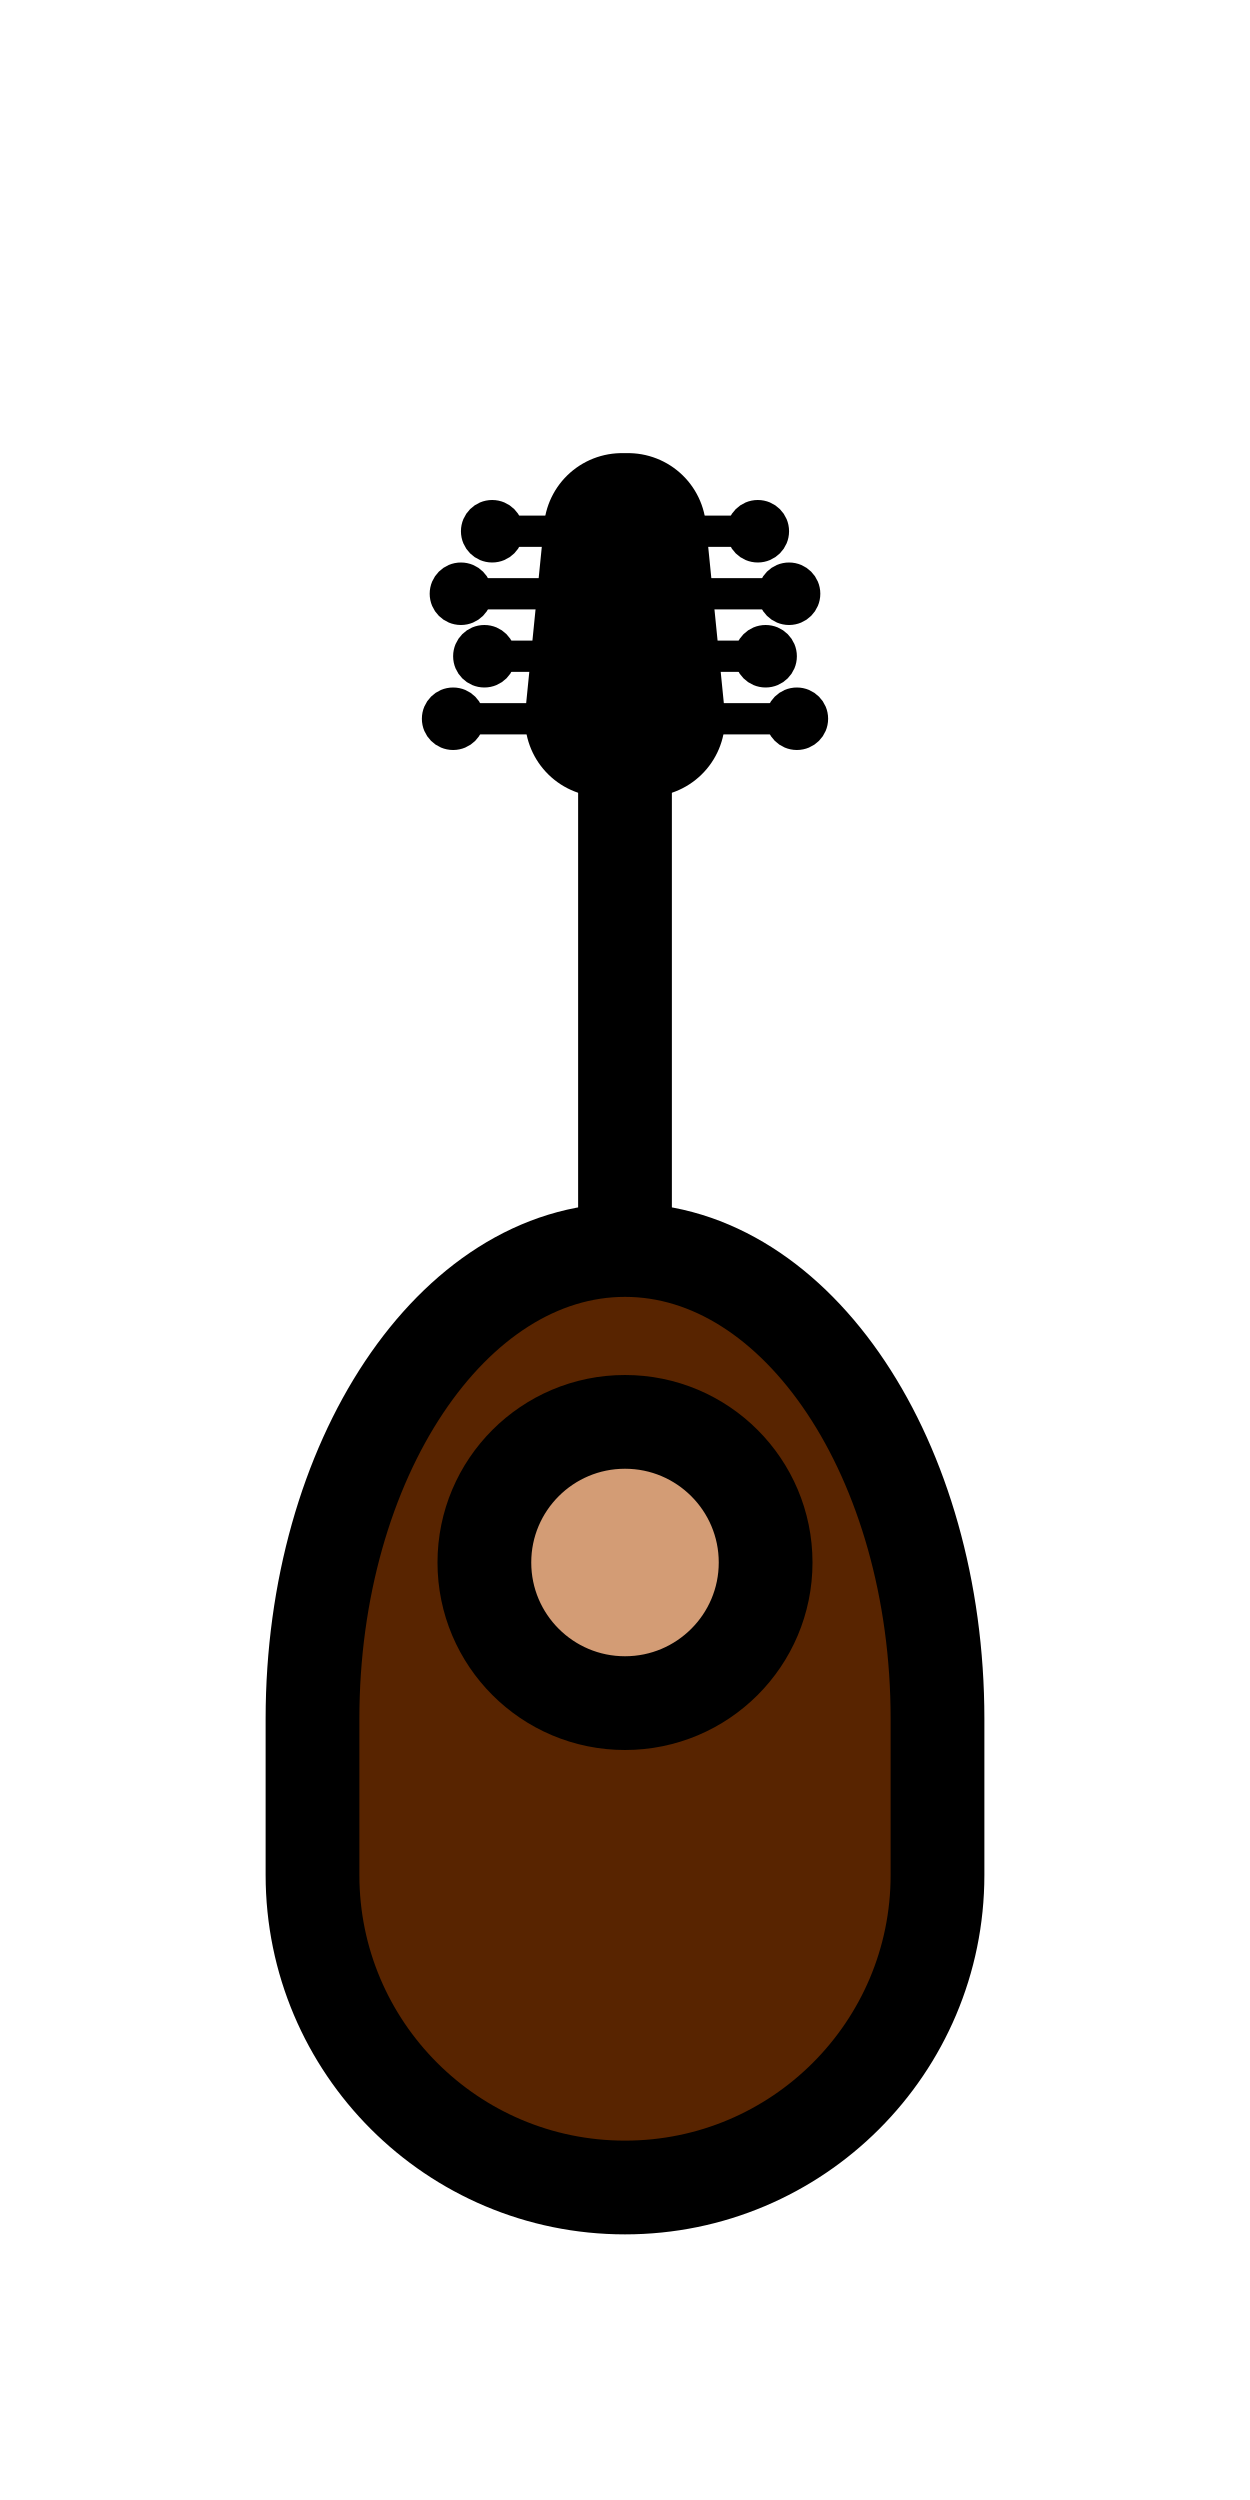
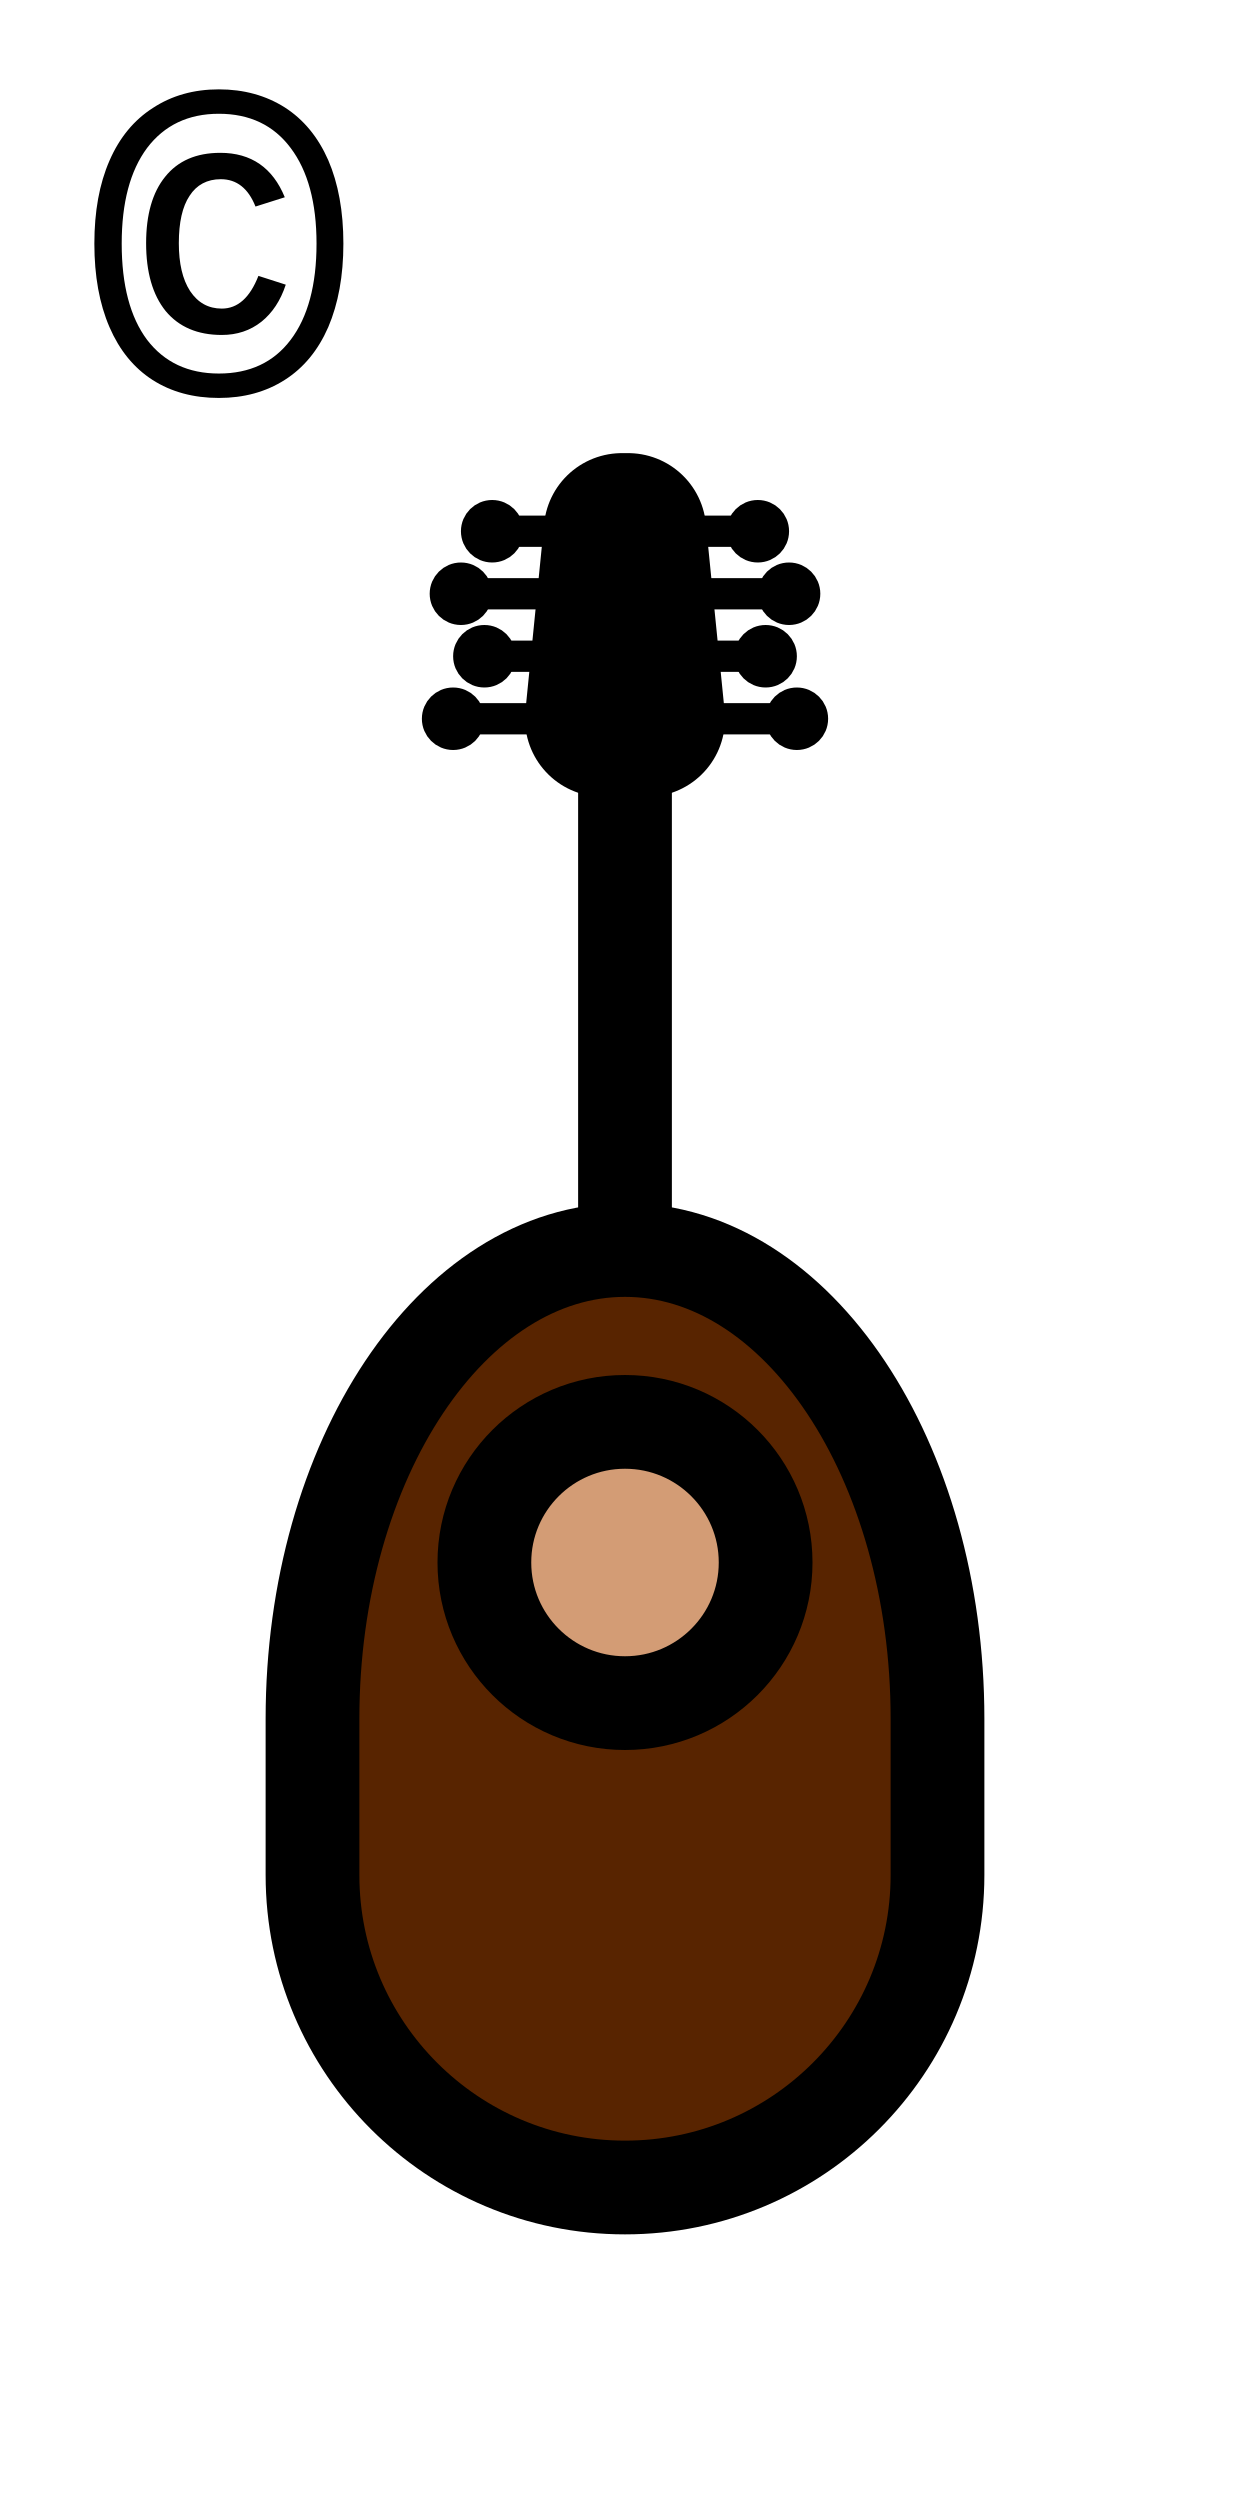
<svg xmlns="http://www.w3.org/2000/svg" width="160" height="320" viewBox="-20 0 40 20">
+   <text text-anchor="middle" style="font: bold 14px Verdana,Courier New; fill:#000;align:center;" x="-13" y="-17">
+         ©
+     </text>
  <g style="fill:#582400;stroke:#000;stroke-width:3;stroke-linecap:round;stroke-linejoin:round;">
    <path d="M 10 25            A 10 15 0 0 0 -10 25            L -10 30            A 10 10 0 0 0 10 30            L 10 25            " />
    <ellipse rx="4.5" ry="4.5" cx="0" cy="20" style="fill:#D39C75;" />
  </g>
  <g style="stroke:#000;stroke-width:3;fill:#000;">
    <line x1="0" y1="10" x2="0" y2="-10" />
  </g>
  <g style="stroke:#000;stroke-width:5;stroke-linecap:round;fill:#000;stroke-linejoin:round;">
    <path d="M 0.5 -8            L 0.7 -7            L 0.1 -13            L -0.1 -13            L -0.7 -7            z            " />
  </g>
  <g style="stroke:#000;stroke-width:1;fill:#000;stroke-linecap:round;">
    <line x1="-4.25" y1="-13" x2="4.25" y2="-13" />
    <ellipse rx="0.5" ry="0.5" cx="-4.25" cy="-13" />
    <ellipse rx="0.5" ry="0.5" cx="4.25" cy="-13" />
    <line x1="-5.25" y1="-11" x2="5.25" y2="-11" />
    <ellipse rx="0.5" ry="0.5" cx="-5.25" cy="-11" />
    <ellipse rx="0.5" ry="0.5" cx="5.25" cy="-11" />
    <line x1="-4.5" y1="-9" x2="4.5" y2="-9" />
    <ellipse rx="0.5" ry="0.5" cx="-4.5" cy="-9" />
    <ellipse rx="0.5" ry="0.5" cx="4.5" cy="-9" />
    <line x1="-5.5" y1="-7" x2="5.5" y2="-7" />
    <ellipse rx="0.5" ry="0.5" cx="-5.5" cy="-7" />
    <ellipse rx="0.5" ry="0.5" cx="5.5" cy="-7" />
  </g>
</svg>
